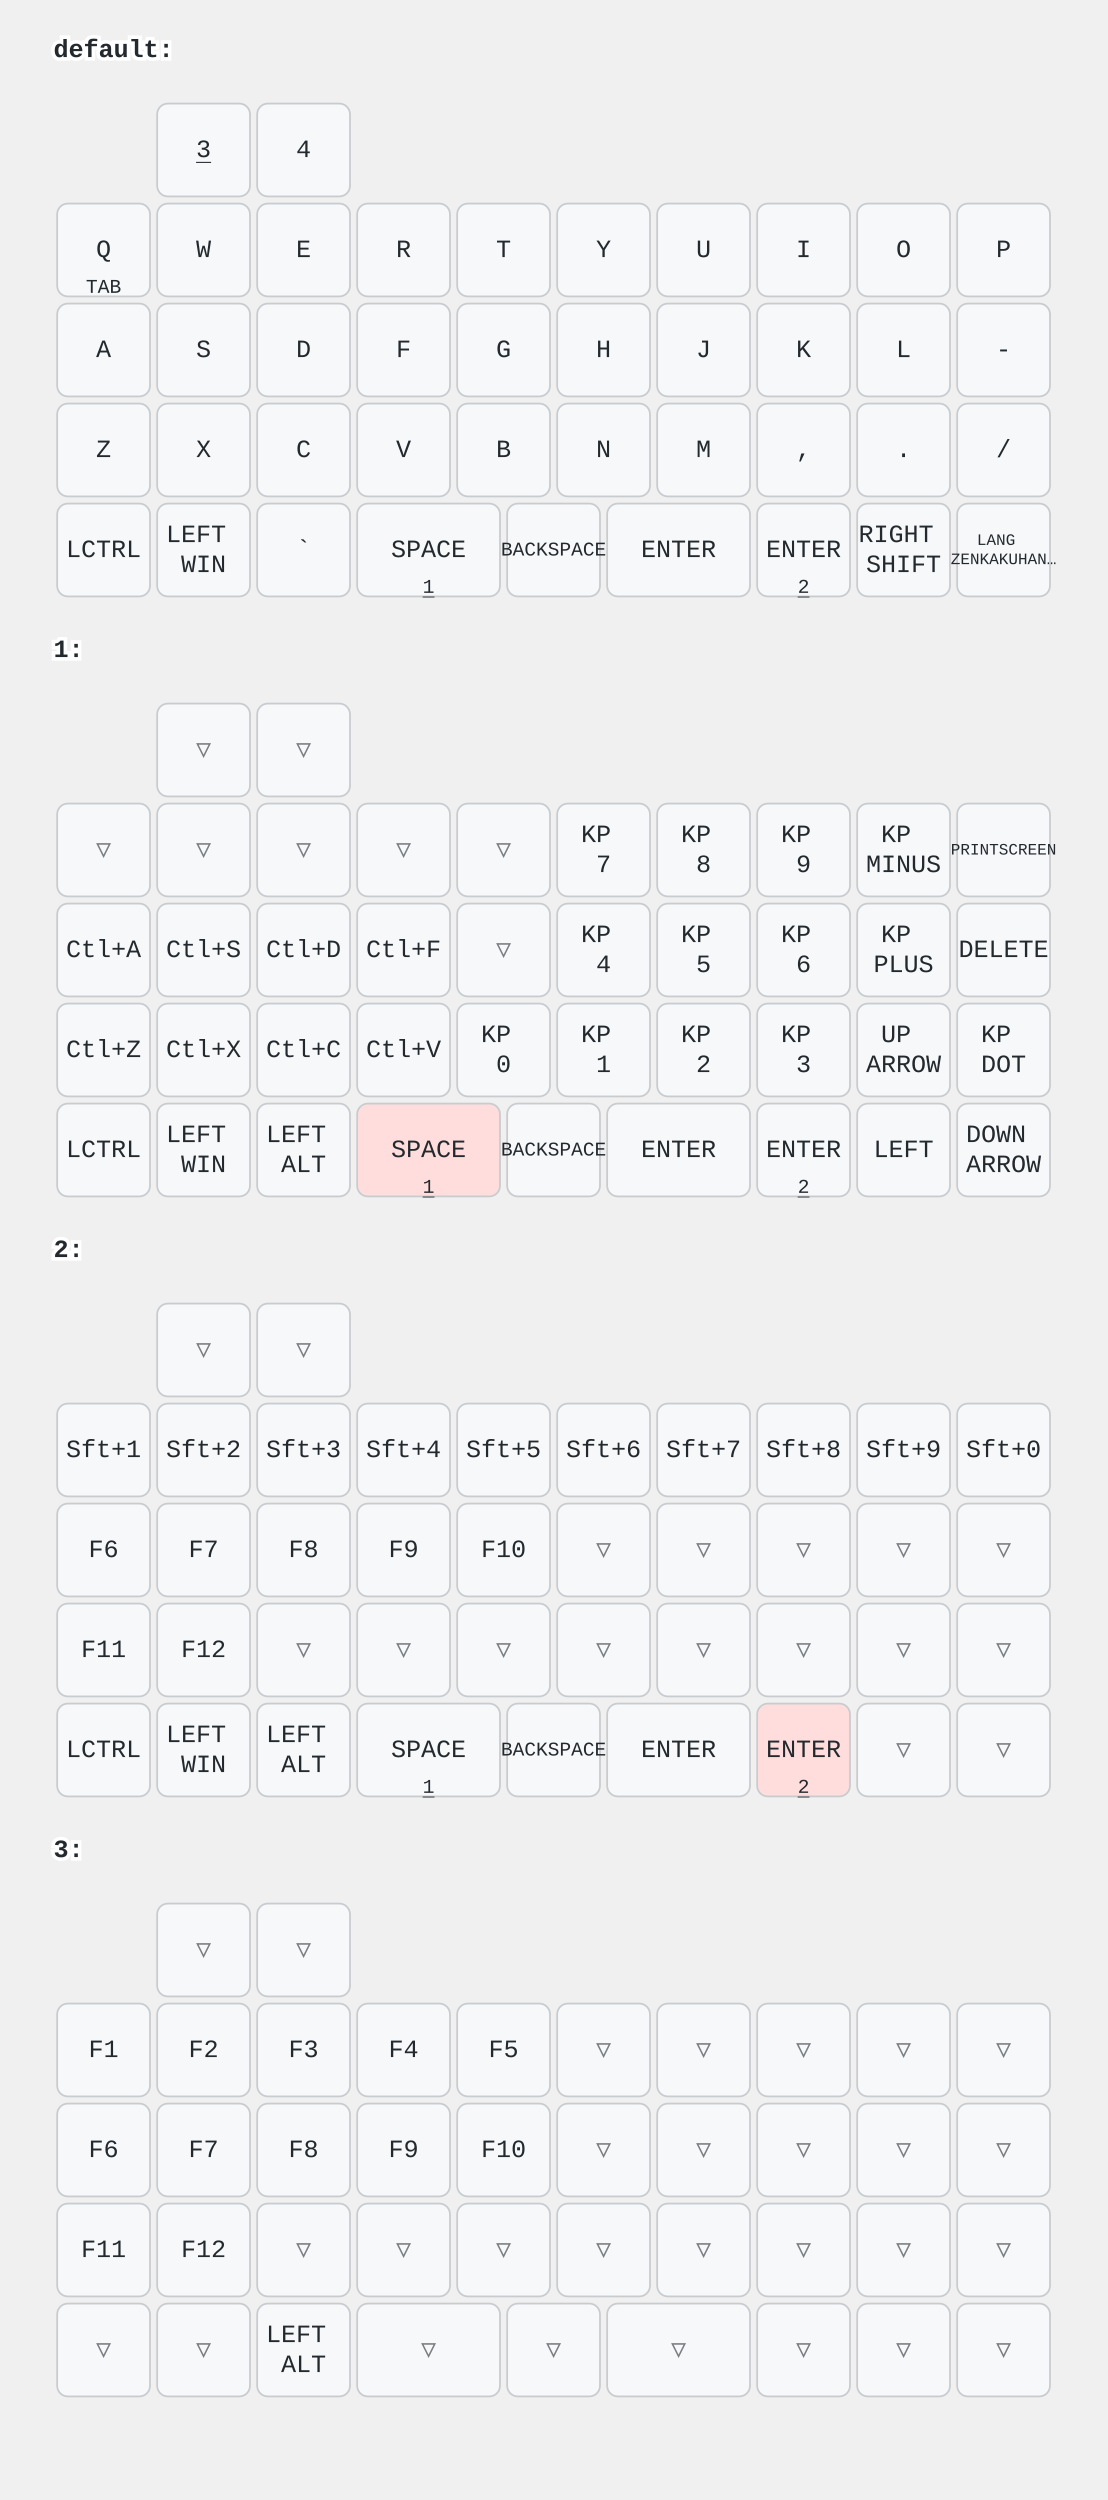
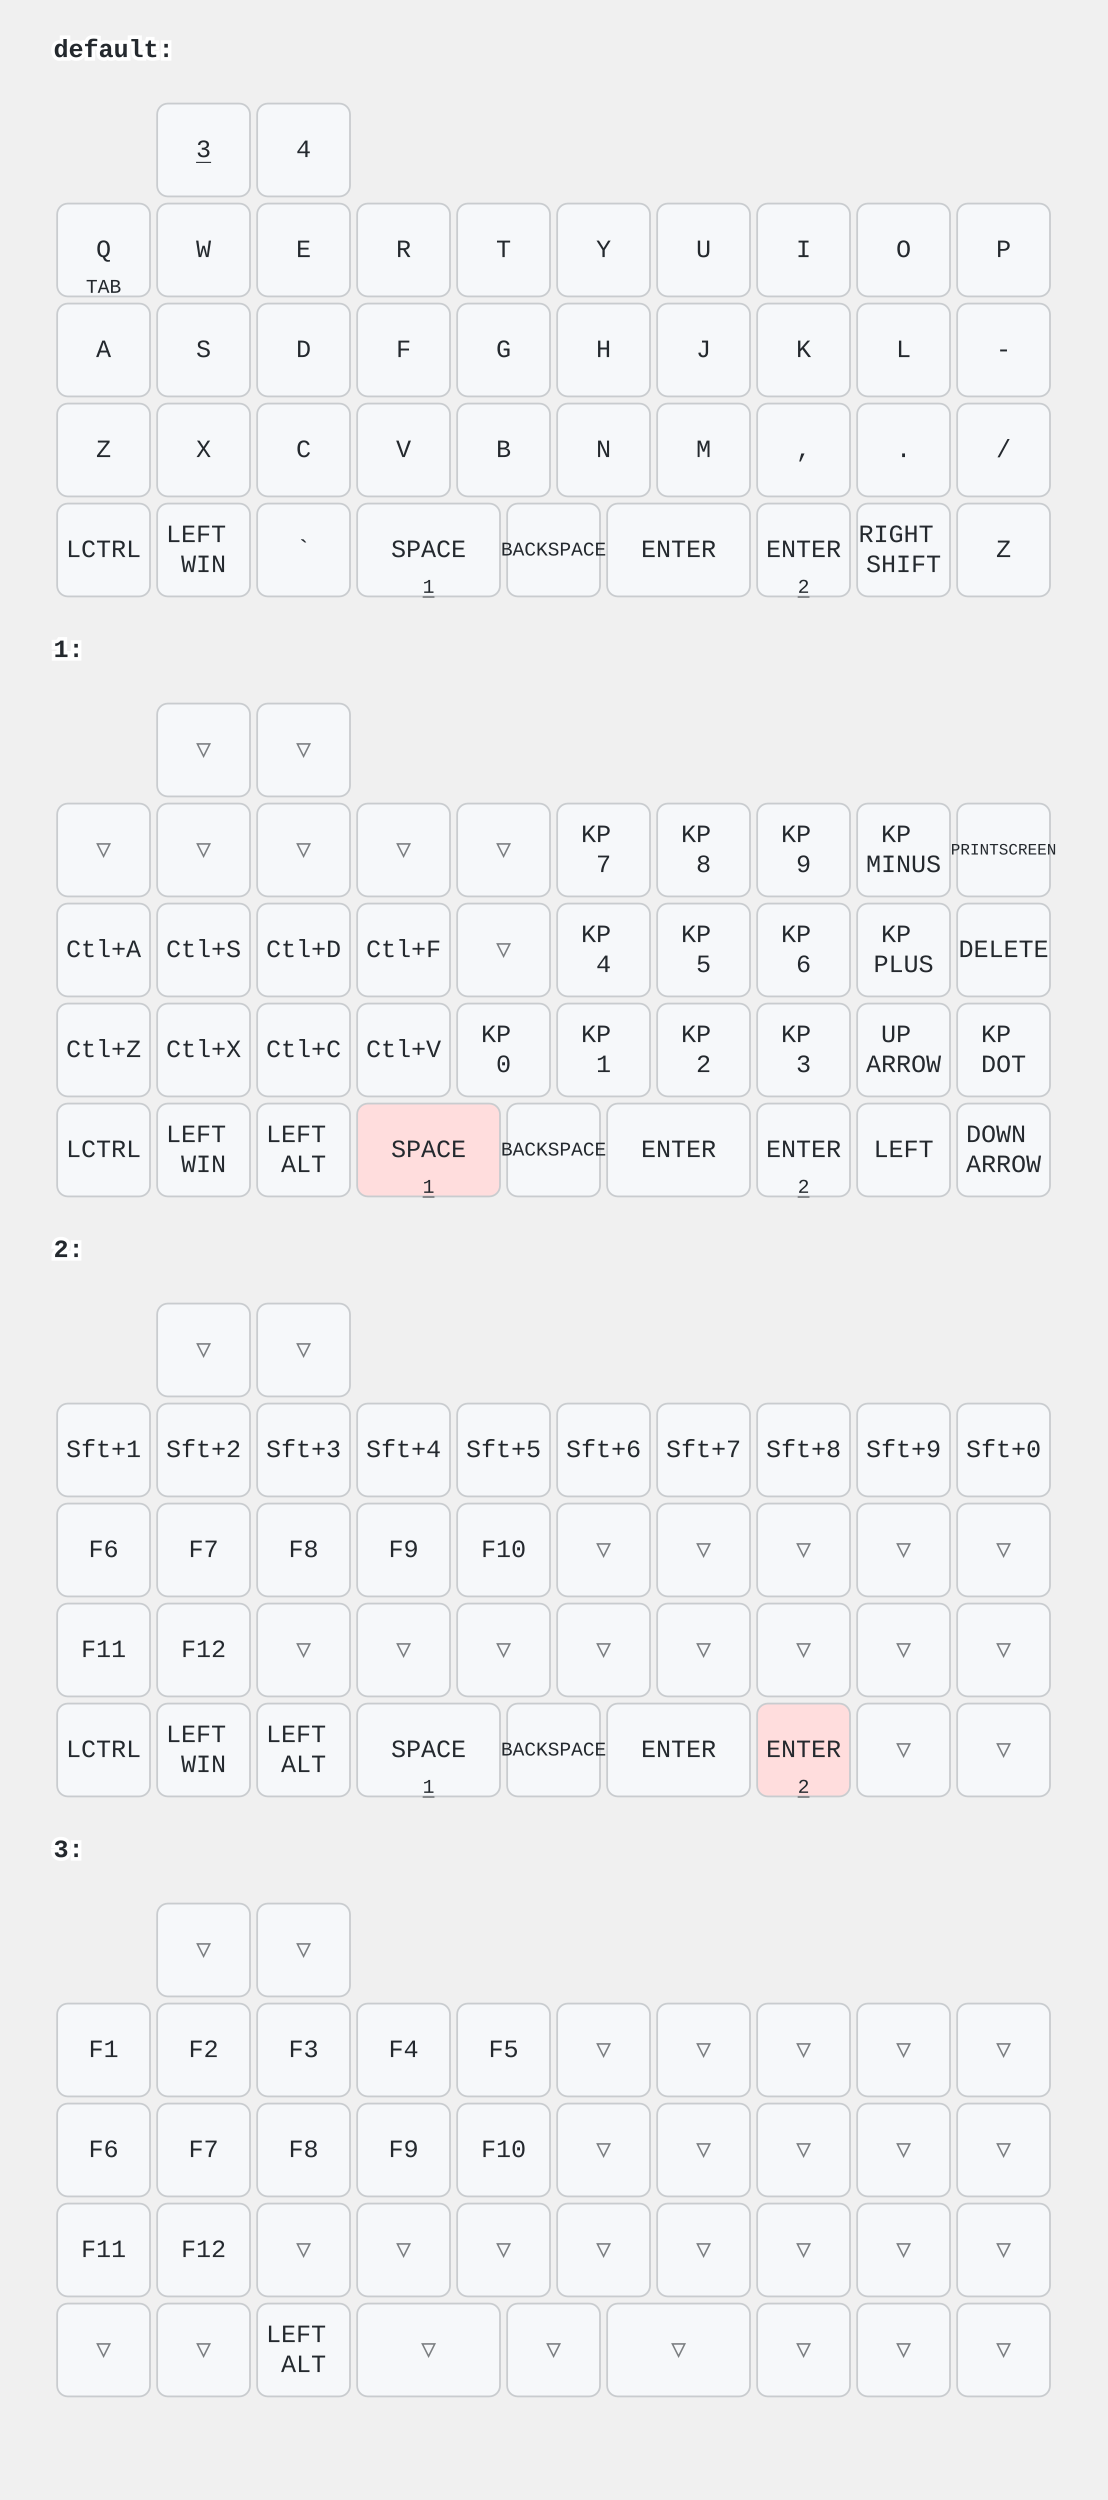
<svg xmlns="http://www.w3.org/2000/svg" width="620" height="1400" viewBox="0 0 620 1400" class="keymap">
  <style>/* inherit to force styles through use tags */
svg path {
    fill: inherit;
}

/* font and background color specifications */
svg.keymap {
    font-family: SFMono-Regular,Consolas,Liberation Mono,Menlo,monospace;
    font-size: 14px;
    font-kerning: normal;
    text-rendering: optimizeLegibility;
    fill: #24292e;
}

/* default key styling */
rect.key {
    fill: #f6f8fa;
}

rect.key, rect.combo {
    stroke: #c9cccf;
    stroke-width: 1;
}

/* default key side styling, only used is draw_key_sides is set */
rect.side {
    filter: brightness(90%);
}

/* color accent for combo boxes */
rect.combo, rect.combo-separate {
    fill: #cdf;
}

/* color accent for held keys */
rect.held, rect.combo.held {
    fill: #fdd;
}

/* color accent for ghost (optional) keys */
rect.ghost, rect.combo.ghost {
    stroke-dasharray: 4, 4;
    stroke-width: 2;
}

text {
    text-anchor: middle;
    dominant-baseline: middle;
}

/* styling for layer labels */
text.label {
    font-weight: bold;
    text-anchor: start;
    stroke: white;
    stroke-width: 4;
    paint-order: stroke;
}

/* styling for optional footer */
text.footer {
    text-anchor: end;
    dominant-baseline: auto;
    stroke: white;
    stroke-width: 4;
    paint-order: stroke;
}

/* styling for combo tap, and key non-tap label text */
text.combo, text.hold, text.shifted, text.left, text.right {
    font-size: 11px;
}

text.hold {
    text-anchor: middle;
    dominant-baseline: auto;
}

text.shifted {
    text-anchor: middle;
    dominant-baseline: hanging;
}

text.left {
    text-anchor: start;
}

text.right {
    text-anchor: end;
}

text.layer-activator {
    text-decoration: underline;
}

/* styling for hold/shifted label text in combo box */
text.combo.hold, text.combo.shifted, text.combo.left, text.combo.right {
    font-size: 8px;
}

/* lighter symbol for transparent keys */
text.trans {
    fill: #7b7e81;
}

/* styling for combo dendrons */
path.combo {
    stroke-width: 1;
    stroke: gray;
    fill: none;
}

/* Start Tabler Icons Cleanup */
/* cannot use height/width with glyphs */
.icon-tabler &gt; path {
    fill: inherit;
    stroke: inherit;
    stroke-width: 2;
}
/* hide tabler's default box */
.icon-tabler &gt; path[stroke="none"][fill="none"] {
    visibility: hidden;
}
/* End Tabler Icons Cleanup */
</style>
  <g transform="translate(30, 0)" class="layer-default">
    <text x="0" y="28" class="label" id="default">default:</text>
    <g transform="translate(0, 56)">
      <g transform="translate(84, 28)" class="key keypos-0">
        <rect rx="6" ry="6" x="-26" y="-26" width="52" height="52" class="key" />
        <a href="#x_x">
          <text x="0" y="0" class="key tap layer-activator">3</text>
        </a>
      </g>
      <g transform="translate(140, 28)" class="key keypos-1">
        <rect rx="6" ry="6" x="-26" y="-26" width="52" height="52" class="key" />
        <text x="0" y="0" class="key tap">4</text>
      </g>
      <g transform="translate(28, 84)" class="key keypos-2">
        <rect rx="6" ry="6" x="-26" y="-26" width="52" height="52" class="key" />
        <text x="0" y="0" class="key tap">Q</text>
        <text x="0" y="24" class="key hold">TAB</text>
      </g>
      <g transform="translate(84, 84)" class="key keypos-3">
        <rect rx="6" ry="6" x="-26" y="-26" width="52" height="52" class="key" />
        <text x="0" y="0" class="key tap">W</text>
      </g>
      <g transform="translate(140, 84)" class="key keypos-4">
        <rect rx="6" ry="6" x="-26" y="-26" width="52" height="52" class="key" />
        <text x="0" y="0" class="key tap">E</text>
      </g>
      <g transform="translate(196, 84)" class="key keypos-5">
        <rect rx="6" ry="6" x="-26" y="-26" width="52" height="52" class="key" />
        <text x="0" y="0" class="key tap">R</text>
      </g>
      <g transform="translate(252, 84)" class="key keypos-6">
        <rect rx="6" ry="6" x="-26" y="-26" width="52" height="52" class="key" />
        <text x="0" y="0" class="key tap">T</text>
      </g>
      <g transform="translate(308, 84)" class="key keypos-7">
        <rect rx="6" ry="6" x="-26" y="-26" width="52" height="52" class="key" />
        <text x="0" y="0" class="key tap">Y</text>
      </g>
      <g transform="translate(364, 84)" class="key keypos-8">
        <rect rx="6" ry="6" x="-26" y="-26" width="52" height="52" class="key" />
        <text x="0" y="0" class="key tap">U</text>
      </g>
      <g transform="translate(420, 84)" class="key keypos-9">
        <rect rx="6" ry="6" x="-26" y="-26" width="52" height="52" class="key" />
        <text x="0" y="0" class="key tap">I</text>
      </g>
      <g transform="translate(476, 84)" class="key keypos-10">
        <rect rx="6" ry="6" x="-26" y="-26" width="52" height="52" class="key" />
        <text x="0" y="0" class="key tap">O</text>
      </g>
      <g transform="translate(532, 84)" class="key keypos-11">
        <rect rx="6" ry="6" x="-26" y="-26" width="52" height="52" class="key" />
        <text x="0" y="0" class="key tap">P</text>
      </g>
      <g transform="translate(28, 140)" class="key keypos-12">
        <rect rx="6" ry="6" x="-26" y="-26" width="52" height="52" class="key" />
        <text x="0" y="0" class="key tap">A</text>
      </g>
      <g transform="translate(84, 140)" class="key keypos-13">
        <rect rx="6" ry="6" x="-26" y="-26" width="52" height="52" class="key" />
        <text x="0" y="0" class="key tap">S</text>
      </g>
      <g transform="translate(140, 140)" class="key keypos-14">
        <rect rx="6" ry="6" x="-26" y="-26" width="52" height="52" class="key" />
        <text x="0" y="0" class="key tap">D</text>
      </g>
      <g transform="translate(196, 140)" class="key keypos-15">
        <rect rx="6" ry="6" x="-26" y="-26" width="52" height="52" class="key" />
        <text x="0" y="0" class="key tap">F</text>
      </g>
      <g transform="translate(252, 140)" class="key keypos-16">
        <rect rx="6" ry="6" x="-26" y="-26" width="52" height="52" class="key" />
        <text x="0" y="0" class="key tap">G</text>
      </g>
      <g transform="translate(308, 140)" class="key keypos-17">
        <rect rx="6" ry="6" x="-26" y="-26" width="52" height="52" class="key" />
        <text x="0" y="0" class="key tap">H</text>
      </g>
      <g transform="translate(364, 140)" class="key keypos-18">
        <rect rx="6" ry="6" x="-26" y="-26" width="52" height="52" class="key" />
        <text x="0" y="0" class="key tap">J</text>
      </g>
      <g transform="translate(420, 140)" class="key keypos-19">
        <rect rx="6" ry="6" x="-26" y="-26" width="52" height="52" class="key" />
        <text x="0" y="0" class="key tap">K</text>
      </g>
      <g transform="translate(476, 140)" class="key keypos-20">
        <rect rx="6" ry="6" x="-26" y="-26" width="52" height="52" class="key" />
        <text x="0" y="0" class="key tap">L</text>
      </g>
      <g transform="translate(532, 140)" class="key keypos-21">
        <rect rx="6" ry="6" x="-26" y="-26" width="52" height="52" class="key" />
        <text x="0" y="0" class="key tap">-</text>
      </g>
      <g transform="translate(28, 196)" class="key keypos-22">
        <rect rx="6" ry="6" x="-26" y="-26" width="52" height="52" class="key" />
        <text x="0" y="0" class="key tap">Z</text>
      </g>
      <g transform="translate(84, 196)" class="key keypos-23">
        <rect rx="6" ry="6" x="-26" y="-26" width="52" height="52" class="key" />
        <text x="0" y="0" class="key tap">X</text>
      </g>
      <g transform="translate(140, 196)" class="key keypos-24">
        <rect rx="6" ry="6" x="-26" y="-26" width="52" height="52" class="key" />
        <text x="0" y="0" class="key tap">C</text>
      </g>
      <g transform="translate(196, 196)" class="key keypos-25">
        <rect rx="6" ry="6" x="-26" y="-26" width="52" height="52" class="key" />
        <text x="0" y="0" class="key tap">V</text>
      </g>
      <g transform="translate(252, 196)" class="key keypos-26">
        <rect rx="6" ry="6" x="-26" y="-26" width="52" height="52" class="key" />
        <text x="0" y="0" class="key tap">B</text>
      </g>
      <g transform="translate(308, 196)" class="key keypos-27">
        <rect rx="6" ry="6" x="-26" y="-26" width="52" height="52" class="key" />
        <text x="0" y="0" class="key tap">N</text>
      </g>
      <g transform="translate(364, 196)" class="key keypos-28">
        <rect rx="6" ry="6" x="-26" y="-26" width="52" height="52" class="key" />
        <text x="0" y="0" class="key tap">M</text>
      </g>
      <g transform="translate(420, 196)" class="key keypos-29">
        <rect rx="6" ry="6" x="-26" y="-26" width="52" height="52" class="key" />
        <text x="0" y="0" class="key tap">,</text>
      </g>
      <g transform="translate(476, 196)" class="key keypos-30">
        <rect rx="6" ry="6" x="-26" y="-26" width="52" height="52" class="key" />
        <text x="0" y="0" class="key tap">.</text>
      </g>
      <g transform="translate(532, 196)" class="key keypos-31">
        <rect rx="6" ry="6" x="-26" y="-26" width="52" height="52" class="key" />
        <text x="0" y="0" class="key tap">/</text>
      </g>
      <g transform="translate(28, 252)" class="key keypos-32">
        <rect rx="6" ry="6" x="-26" y="-26" width="52" height="52" class="key" />
        <text x="0" y="0" class="key tap">LCTRL</text>
      </g>
      <g transform="translate(84, 252)" class="key keypos-33">
        <rect rx="6" ry="6" x="-26" y="-26" width="52" height="52" class="key" />
        <text x="0" y="0" class="key tap">
          <tspan x="0" dy="-0.6em">LEFT</tspan>
          <tspan x="0" dy="1.2em">WIN</tspan>
        </text>
      </g>
      <g transform="translate(140, 252)" class="key keypos-34">
        <rect rx="6" ry="6" x="-26" y="-26" width="52" height="52" class="key" />
        <text x="0" y="0" class="key tap">`</text>
      </g>
      <g transform="translate(210, 252)" class="key keypos-35">
        <rect rx="6" ry="6" x="-40" y="-26" width="80" height="52" class="key" />
        <text x="0" y="0" class="key tap">SPACE</text>
        <a href="#x_x">
          <text x="0" y="24" class="key hold layer-activator">1</text>
        </a>
      </g>
      <g transform="translate(280, 252)" class="key keypos-36">
        <rect rx="6" ry="6" x="-26" y="-26" width="52" height="52" class="key" />
        <text x="0" y="0" class="key tap">
          <tspan style="font-size: 78%">BACKSPACE</tspan>
        </text>
      </g>
      <g transform="translate(350, 252)" class="key keypos-37">
        <rect rx="6" ry="6" x="-40" y="-26" width="80" height="52" class="key" />
        <text x="0" y="0" class="key tap">ENTER</text>
      </g>
      <g transform="translate(420, 252)" class="key keypos-38">
        <rect rx="6" ry="6" x="-26" y="-26" width="52" height="52" class="key" />
        <text x="0" y="0" class="key tap">ENTER</text>
        <a href="#x_x">
          <text x="0" y="24" class="key hold layer-activator">2</text>
        </a>
      </g>
      <g transform="translate(476, 252)" class="key keypos-39">
        <rect rx="6" ry="6" x="-26" y="-26" width="52" height="52" class="key" />
        <text x="0" y="0" class="key tap">
          <tspan x="0" dy="-0.6em">RIGHT</tspan>
          <tspan x="0" dy="1.2em">SHIFT</tspan>
        </text>
      </g>
      <g transform="translate(532, 252)" class="key keypos-40">
        <rect rx="6" ry="6" x="-26" y="-26" width="52" height="52" class="key" />
-         <text x="0" y="0" class="key tap">
-           <tspan x="0" dy="-0.6em" style="font-size: 64%">LANG</tspan>
-           <tspan x="0" dy="1.2em" style="font-size: 64%">ZENKAKUHAN…</tspan>
-         </text>
+         <text x="0" y="0" class="key tap">Z</text>
      </g>
    </g>
  </g>
  <g transform="translate(30, 336)" class="layer-1">
    <text x="0" y="28" class="label" id="x_x">1:</text>
    <g transform="translate(0, 56)">
      <g transform="translate(84, 28)" class="key trans keypos-0">
        <rect rx="6" ry="6" x="-26" y="-26" width="52" height="52" class="key trans" />
        <text x="0" y="0" class="key trans tap">▽</text>
      </g>
      <g transform="translate(140, 28)" class="key trans keypos-1">
        <rect rx="6" ry="6" x="-26" y="-26" width="52" height="52" class="key trans" />
        <text x="0" y="0" class="key trans tap">▽</text>
      </g>
      <g transform="translate(28, 84)" class="key trans keypos-2">
        <rect rx="6" ry="6" x="-26" y="-26" width="52" height="52" class="key trans" />
        <text x="0" y="0" class="key trans tap">▽</text>
      </g>
      <g transform="translate(84, 84)" class="key trans keypos-3">
        <rect rx="6" ry="6" x="-26" y="-26" width="52" height="52" class="key trans" />
        <text x="0" y="0" class="key trans tap">▽</text>
      </g>
      <g transform="translate(140, 84)" class="key trans keypos-4">
        <rect rx="6" ry="6" x="-26" y="-26" width="52" height="52" class="key trans" />
        <text x="0" y="0" class="key trans tap">▽</text>
      </g>
      <g transform="translate(196, 84)" class="key trans keypos-5">
        <rect rx="6" ry="6" x="-26" y="-26" width="52" height="52" class="key trans" />
        <text x="0" y="0" class="key trans tap">▽</text>
      </g>
      <g transform="translate(252, 84)" class="key trans keypos-6">
        <rect rx="6" ry="6" x="-26" y="-26" width="52" height="52" class="key trans" />
        <text x="0" y="0" class="key trans tap">▽</text>
      </g>
      <g transform="translate(308, 84)" class="key keypos-7">
        <rect rx="6" ry="6" x="-26" y="-26" width="52" height="52" class="key" />
        <text x="0" y="0" class="key tap">
          <tspan x="0" dy="-0.6em">KP</tspan>
          <tspan x="0" dy="1.2em">7</tspan>
        </text>
      </g>
      <g transform="translate(364, 84)" class="key keypos-8">
        <rect rx="6" ry="6" x="-26" y="-26" width="52" height="52" class="key" />
        <text x="0" y="0" class="key tap">
          <tspan x="0" dy="-0.6em">KP</tspan>
          <tspan x="0" dy="1.2em">8</tspan>
        </text>
      </g>
      <g transform="translate(420, 84)" class="key keypos-9">
        <rect rx="6" ry="6" x="-26" y="-26" width="52" height="52" class="key" />
        <text x="0" y="0" class="key tap">
          <tspan x="0" dy="-0.6em">KP</tspan>
          <tspan x="0" dy="1.2em">9</tspan>
        </text>
      </g>
      <g transform="translate(476, 84)" class="key keypos-10">
        <rect rx="6" ry="6" x="-26" y="-26" width="52" height="52" class="key" />
        <text x="0" y="0" class="key tap">
          <tspan x="0" dy="-0.6em">KP</tspan>
          <tspan x="0" dy="1.2em">MINUS</tspan>
        </text>
      </g>
      <g transform="translate(532, 84)" class="key keypos-11">
        <rect rx="6" ry="6" x="-26" y="-26" width="52" height="52" class="key" />
        <text x="0" y="0" class="key tap">
          <tspan style="font-size: 64%">PRINTSCREEN</tspan>
        </text>
      </g>
      <g transform="translate(28, 140)" class="key keypos-12">
        <rect rx="6" ry="6" x="-26" y="-26" width="52" height="52" class="key" />
        <text x="0" y="0" class="key tap">Ctl+A</text>
      </g>
      <g transform="translate(84, 140)" class="key keypos-13">
        <rect rx="6" ry="6" x="-26" y="-26" width="52" height="52" class="key" />
        <text x="0" y="0" class="key tap">Ctl+S</text>
      </g>
      <g transform="translate(140, 140)" class="key keypos-14">
        <rect rx="6" ry="6" x="-26" y="-26" width="52" height="52" class="key" />
        <text x="0" y="0" class="key tap">Ctl+D</text>
      </g>
      <g transform="translate(196, 140)" class="key keypos-15">
        <rect rx="6" ry="6" x="-26" y="-26" width="52" height="52" class="key" />
        <text x="0" y="0" class="key tap">Ctl+F</text>
      </g>
      <g transform="translate(252, 140)" class="key trans keypos-16">
        <rect rx="6" ry="6" x="-26" y="-26" width="52" height="52" class="key trans" />
        <text x="0" y="0" class="key trans tap">▽</text>
      </g>
      <g transform="translate(308, 140)" class="key keypos-17">
        <rect rx="6" ry="6" x="-26" y="-26" width="52" height="52" class="key" />
        <text x="0" y="0" class="key tap">
          <tspan x="0" dy="-0.6em">KP</tspan>
          <tspan x="0" dy="1.2em">4</tspan>
        </text>
      </g>
      <g transform="translate(364, 140)" class="key keypos-18">
        <rect rx="6" ry="6" x="-26" y="-26" width="52" height="52" class="key" />
        <text x="0" y="0" class="key tap">
          <tspan x="0" dy="-0.6em">KP</tspan>
          <tspan x="0" dy="1.2em">5</tspan>
        </text>
      </g>
      <g transform="translate(420, 140)" class="key keypos-19">
        <rect rx="6" ry="6" x="-26" y="-26" width="52" height="52" class="key" />
        <text x="0" y="0" class="key tap">
          <tspan x="0" dy="-0.6em">KP</tspan>
          <tspan x="0" dy="1.2em">6</tspan>
        </text>
      </g>
      <g transform="translate(476, 140)" class="key keypos-20">
        <rect rx="6" ry="6" x="-26" y="-26" width="52" height="52" class="key" />
        <text x="0" y="0" class="key tap">
          <tspan x="0" dy="-0.6em">KP</tspan>
          <tspan x="0" dy="1.2em">PLUS</tspan>
        </text>
      </g>
      <g transform="translate(532, 140)" class="key keypos-21">
        <rect rx="6" ry="6" x="-26" y="-26" width="52" height="52" class="key" />
        <text x="0" y="0" class="key tap">DELETE</text>
      </g>
      <g transform="translate(28, 196)" class="key keypos-22">
        <rect rx="6" ry="6" x="-26" y="-26" width="52" height="52" class="key" />
        <text x="0" y="0" class="key tap">Ctl+Z</text>
      </g>
      <g transform="translate(84, 196)" class="key keypos-23">
        <rect rx="6" ry="6" x="-26" y="-26" width="52" height="52" class="key" />
        <text x="0" y="0" class="key tap">Ctl+X</text>
      </g>
      <g transform="translate(140, 196)" class="key keypos-24">
        <rect rx="6" ry="6" x="-26" y="-26" width="52" height="52" class="key" />
        <text x="0" y="0" class="key tap">Ctl+C</text>
      </g>
      <g transform="translate(196, 196)" class="key keypos-25">
        <rect rx="6" ry="6" x="-26" y="-26" width="52" height="52" class="key" />
        <text x="0" y="0" class="key tap">Ctl+V</text>
      </g>
      <g transform="translate(252, 196)" class="key keypos-26">
        <rect rx="6" ry="6" x="-26" y="-26" width="52" height="52" class="key" />
        <text x="0" y="0" class="key tap">
          <tspan x="0" dy="-0.6em">KP</tspan>
          <tspan x="0" dy="1.2em">0</tspan>
        </text>
      </g>
      <g transform="translate(308, 196)" class="key keypos-27">
        <rect rx="6" ry="6" x="-26" y="-26" width="52" height="52" class="key" />
        <text x="0" y="0" class="key tap">
          <tspan x="0" dy="-0.6em">KP</tspan>
          <tspan x="0" dy="1.2em">1</tspan>
        </text>
      </g>
      <g transform="translate(364, 196)" class="key keypos-28">
        <rect rx="6" ry="6" x="-26" y="-26" width="52" height="52" class="key" />
        <text x="0" y="0" class="key tap">
          <tspan x="0" dy="-0.6em">KP</tspan>
          <tspan x="0" dy="1.2em">2</tspan>
        </text>
      </g>
      <g transform="translate(420, 196)" class="key keypos-29">
        <rect rx="6" ry="6" x="-26" y="-26" width="52" height="52" class="key" />
        <text x="0" y="0" class="key tap">
          <tspan x="0" dy="-0.6em">KP</tspan>
          <tspan x="0" dy="1.2em">3</tspan>
        </text>
      </g>
      <g transform="translate(476, 196)" class="key keypos-30">
        <rect rx="6" ry="6" x="-26" y="-26" width="52" height="52" class="key" />
        <text x="0" y="0" class="key tap">
          <tspan x="0" dy="-0.6em">UP</tspan>
          <tspan x="0" dy="1.2em">ARROW</tspan>
        </text>
      </g>
      <g transform="translate(532, 196)" class="key keypos-31">
        <rect rx="6" ry="6" x="-26" y="-26" width="52" height="52" class="key" />
        <text x="0" y="0" class="key tap">
          <tspan x="0" dy="-0.6em">KP</tspan>
          <tspan x="0" dy="1.2em">DOT</tspan>
        </text>
      </g>
      <g transform="translate(28, 252)" class="key keypos-32">
        <rect rx="6" ry="6" x="-26" y="-26" width="52" height="52" class="key" />
        <text x="0" y="0" class="key tap">LCTRL</text>
      </g>
      <g transform="translate(84, 252)" class="key keypos-33">
        <rect rx="6" ry="6" x="-26" y="-26" width="52" height="52" class="key" />
        <text x="0" y="0" class="key tap">
          <tspan x="0" dy="-0.6em">LEFT</tspan>
          <tspan x="0" dy="1.2em">WIN</tspan>
        </text>
      </g>
      <g transform="translate(140, 252)" class="key keypos-34">
        <rect rx="6" ry="6" x="-26" y="-26" width="52" height="52" class="key" />
        <text x="0" y="0" class="key tap">
          <tspan x="0" dy="-0.6em">LEFT</tspan>
          <tspan x="0" dy="1.2em">ALT</tspan>
        </text>
      </g>
      <g transform="translate(210, 252)" class="key held keypos-35">
        <rect rx="6" ry="6" x="-40" y="-26" width="80" height="52" class="key held" />
        <text x="0" y="0" class="key held tap">SPACE</text>
        <a href="#x_x">
          <text x="0" y="24" class="key held hold layer-activator">1</text>
        </a>
      </g>
      <g transform="translate(280, 252)" class="key keypos-36">
        <rect rx="6" ry="6" x="-26" y="-26" width="52" height="52" class="key" />
        <text x="0" y="0" class="key tap">
          <tspan style="font-size: 78%">BACKSPACE</tspan>
        </text>
      </g>
      <g transform="translate(350, 252)" class="key keypos-37">
        <rect rx="6" ry="6" x="-40" y="-26" width="80" height="52" class="key" />
        <text x="0" y="0" class="key tap">ENTER</text>
      </g>
      <g transform="translate(420, 252)" class="key keypos-38">
        <rect rx="6" ry="6" x="-26" y="-26" width="52" height="52" class="key" />
        <text x="0" y="0" class="key tap">ENTER</text>
        <a href="#x_x">
          <text x="0" y="24" class="key hold layer-activator">2</text>
        </a>
      </g>
      <g transform="translate(476, 252)" class="key keypos-39">
        <rect rx="6" ry="6" x="-26" y="-26" width="52" height="52" class="key" />
        <text x="0" y="0" class="key tap">LEFT</text>
      </g>
      <g transform="translate(532, 252)" class="key keypos-40">
        <rect rx="6" ry="6" x="-26" y="-26" width="52" height="52" class="key" />
        <text x="0" y="0" class="key tap">
          <tspan x="0" dy="-0.6em">DOWN</tspan>
          <tspan x="0" dy="1.2em">ARROW</tspan>
        </text>
      </g>
    </g>
  </g>
  <g transform="translate(30, 672)" class="layer-2">
    <text x="0" y="28" class="label" id="x_x">2:</text>
    <g transform="translate(0, 56)">
      <g transform="translate(84, 28)" class="key trans keypos-0">
        <rect rx="6" ry="6" x="-26" y="-26" width="52" height="52" class="key trans" />
        <text x="0" y="0" class="key trans tap">▽</text>
      </g>
      <g transform="translate(140, 28)" class="key trans keypos-1">
        <rect rx="6" ry="6" x="-26" y="-26" width="52" height="52" class="key trans" />
        <text x="0" y="0" class="key trans tap">▽</text>
      </g>
      <g transform="translate(28, 84)" class="key keypos-2">
        <rect rx="6" ry="6" x="-26" y="-26" width="52" height="52" class="key" />
        <text x="0" y="0" class="key tap">Sft+1</text>
      </g>
      <g transform="translate(84, 84)" class="key keypos-3">
        <rect rx="6" ry="6" x="-26" y="-26" width="52" height="52" class="key" />
        <text x="0" y="0" class="key tap">Sft+2</text>
      </g>
      <g transform="translate(140, 84)" class="key keypos-4">
        <rect rx="6" ry="6" x="-26" y="-26" width="52" height="52" class="key" />
        <text x="0" y="0" class="key tap">Sft+3</text>
      </g>
      <g transform="translate(196, 84)" class="key keypos-5">
        <rect rx="6" ry="6" x="-26" y="-26" width="52" height="52" class="key" />
        <text x="0" y="0" class="key tap">Sft+4</text>
      </g>
      <g transform="translate(252, 84)" class="key keypos-6">
        <rect rx="6" ry="6" x="-26" y="-26" width="52" height="52" class="key" />
        <text x="0" y="0" class="key tap">Sft+5</text>
      </g>
      <g transform="translate(308, 84)" class="key keypos-7">
        <rect rx="6" ry="6" x="-26" y="-26" width="52" height="52" class="key" />
        <text x="0" y="0" class="key tap">Sft+6</text>
      </g>
      <g transform="translate(364, 84)" class="key keypos-8">
        <rect rx="6" ry="6" x="-26" y="-26" width="52" height="52" class="key" />
        <text x="0" y="0" class="key tap">Sft+7</text>
      </g>
      <g transform="translate(420, 84)" class="key keypos-9">
        <rect rx="6" ry="6" x="-26" y="-26" width="52" height="52" class="key" />
        <text x="0" y="0" class="key tap">Sft+8</text>
      </g>
      <g transform="translate(476, 84)" class="key keypos-10">
        <rect rx="6" ry="6" x="-26" y="-26" width="52" height="52" class="key" />
        <text x="0" y="0" class="key tap">Sft+9</text>
      </g>
      <g transform="translate(532, 84)" class="key keypos-11">
        <rect rx="6" ry="6" x="-26" y="-26" width="52" height="52" class="key" />
        <text x="0" y="0" class="key tap">Sft+0</text>
      </g>
      <g transform="translate(28, 140)" class="key keypos-12">
        <rect rx="6" ry="6" x="-26" y="-26" width="52" height="52" class="key" />
        <text x="0" y="0" class="key tap">F6</text>
      </g>
      <g transform="translate(84, 140)" class="key keypos-13">
        <rect rx="6" ry="6" x="-26" y="-26" width="52" height="52" class="key" />
        <text x="0" y="0" class="key tap">F7</text>
      </g>
      <g transform="translate(140, 140)" class="key keypos-14">
        <rect rx="6" ry="6" x="-26" y="-26" width="52" height="52" class="key" />
        <text x="0" y="0" class="key tap">F8</text>
      </g>
      <g transform="translate(196, 140)" class="key keypos-15">
        <rect rx="6" ry="6" x="-26" y="-26" width="52" height="52" class="key" />
        <text x="0" y="0" class="key tap">F9</text>
      </g>
      <g transform="translate(252, 140)" class="key keypos-16">
        <rect rx="6" ry="6" x="-26" y="-26" width="52" height="52" class="key" />
        <text x="0" y="0" class="key tap">F10</text>
      </g>
      <g transform="translate(308, 140)" class="key trans keypos-17">
        <rect rx="6" ry="6" x="-26" y="-26" width="52" height="52" class="key trans" />
        <text x="0" y="0" class="key trans tap">▽</text>
      </g>
      <g transform="translate(364, 140)" class="key trans keypos-18">
        <rect rx="6" ry="6" x="-26" y="-26" width="52" height="52" class="key trans" />
        <text x="0" y="0" class="key trans tap">▽</text>
      </g>
      <g transform="translate(420, 140)" class="key trans keypos-19">
        <rect rx="6" ry="6" x="-26" y="-26" width="52" height="52" class="key trans" />
        <text x="0" y="0" class="key trans tap">▽</text>
      </g>
      <g transform="translate(476, 140)" class="key trans keypos-20">
        <rect rx="6" ry="6" x="-26" y="-26" width="52" height="52" class="key trans" />
        <text x="0" y="0" class="key trans tap">▽</text>
      </g>
      <g transform="translate(532, 140)" class="key trans keypos-21">
        <rect rx="6" ry="6" x="-26" y="-26" width="52" height="52" class="key trans" />
        <text x="0" y="0" class="key trans tap">▽</text>
      </g>
      <g transform="translate(28, 196)" class="key keypos-22">
        <rect rx="6" ry="6" x="-26" y="-26" width="52" height="52" class="key" />
        <text x="0" y="0" class="key tap">F11</text>
      </g>
      <g transform="translate(84, 196)" class="key keypos-23">
        <rect rx="6" ry="6" x="-26" y="-26" width="52" height="52" class="key" />
        <text x="0" y="0" class="key tap">F12</text>
      </g>
      <g transform="translate(140, 196)" class="key trans keypos-24">
        <rect rx="6" ry="6" x="-26" y="-26" width="52" height="52" class="key trans" />
        <text x="0" y="0" class="key trans tap">▽</text>
      </g>
      <g transform="translate(196, 196)" class="key trans keypos-25">
        <rect rx="6" ry="6" x="-26" y="-26" width="52" height="52" class="key trans" />
        <text x="0" y="0" class="key trans tap">▽</text>
      </g>
      <g transform="translate(252, 196)" class="key trans keypos-26">
        <rect rx="6" ry="6" x="-26" y="-26" width="52" height="52" class="key trans" />
        <text x="0" y="0" class="key trans tap">▽</text>
      </g>
      <g transform="translate(308, 196)" class="key trans keypos-27">
        <rect rx="6" ry="6" x="-26" y="-26" width="52" height="52" class="key trans" />
        <text x="0" y="0" class="key trans tap">▽</text>
      </g>
      <g transform="translate(364, 196)" class="key trans keypos-28">
        <rect rx="6" ry="6" x="-26" y="-26" width="52" height="52" class="key trans" />
        <text x="0" y="0" class="key trans tap">▽</text>
      </g>
      <g transform="translate(420, 196)" class="key trans keypos-29">
        <rect rx="6" ry="6" x="-26" y="-26" width="52" height="52" class="key trans" />
        <text x="0" y="0" class="key trans tap">▽</text>
      </g>
      <g transform="translate(476, 196)" class="key trans keypos-30">
        <rect rx="6" ry="6" x="-26" y="-26" width="52" height="52" class="key trans" />
        <text x="0" y="0" class="key trans tap">▽</text>
      </g>
      <g transform="translate(532, 196)" class="key trans keypos-31">
        <rect rx="6" ry="6" x="-26" y="-26" width="52" height="52" class="key trans" />
        <text x="0" y="0" class="key trans tap">▽</text>
      </g>
      <g transform="translate(28, 252)" class="key keypos-32">
        <rect rx="6" ry="6" x="-26" y="-26" width="52" height="52" class="key" />
        <text x="0" y="0" class="key tap">LCTRL</text>
      </g>
      <g transform="translate(84, 252)" class="key keypos-33">
        <rect rx="6" ry="6" x="-26" y="-26" width="52" height="52" class="key" />
        <text x="0" y="0" class="key tap">
          <tspan x="0" dy="-0.6em">LEFT</tspan>
          <tspan x="0" dy="1.2em">WIN</tspan>
        </text>
      </g>
      <g transform="translate(140, 252)" class="key keypos-34">
        <rect rx="6" ry="6" x="-26" y="-26" width="52" height="52" class="key" />
        <text x="0" y="0" class="key tap">
          <tspan x="0" dy="-0.6em">LEFT</tspan>
          <tspan x="0" dy="1.2em">ALT</tspan>
        </text>
      </g>
      <g transform="translate(210, 252)" class="key keypos-35">
        <rect rx="6" ry="6" x="-40" y="-26" width="80" height="52" class="key" />
        <text x="0" y="0" class="key tap">SPACE</text>
        <a href="#x_x">
          <text x="0" y="24" class="key hold layer-activator">1</text>
        </a>
      </g>
      <g transform="translate(280, 252)" class="key keypos-36">
        <rect rx="6" ry="6" x="-26" y="-26" width="52" height="52" class="key" />
        <text x="0" y="0" class="key tap">
          <tspan style="font-size: 78%">BACKSPACE</tspan>
        </text>
      </g>
      <g transform="translate(350, 252)" class="key keypos-37">
        <rect rx="6" ry="6" x="-40" y="-26" width="80" height="52" class="key" />
        <text x="0" y="0" class="key tap">ENTER</text>
      </g>
      <g transform="translate(420, 252)" class="key held keypos-38">
        <rect rx="6" ry="6" x="-26" y="-26" width="52" height="52" class="key held" />
        <text x="0" y="0" class="key held tap">ENTER</text>
        <a href="#x_x">
          <text x="0" y="24" class="key held hold layer-activator">2</text>
        </a>
      </g>
      <g transform="translate(476, 252)" class="key trans keypos-39">
        <rect rx="6" ry="6" x="-26" y="-26" width="52" height="52" class="key trans" />
        <text x="0" y="0" class="key trans tap">▽</text>
      </g>
      <g transform="translate(532, 252)" class="key trans keypos-40">
        <rect rx="6" ry="6" x="-26" y="-26" width="52" height="52" class="key trans" />
        <text x="0" y="0" class="key trans tap">▽</text>
      </g>
    </g>
  </g>
  <g transform="translate(30, 1008)" class="layer-3">
    <text x="0" y="28" class="label" id="x_x">3:</text>
    <g transform="translate(0, 56)">
      <g transform="translate(84, 28)" class="key trans keypos-0">
        <rect rx="6" ry="6" x="-26" y="-26" width="52" height="52" class="key trans" />
        <text x="0" y="0" class="key trans tap">▽</text>
      </g>
      <g transform="translate(140, 28)" class="key trans keypos-1">
        <rect rx="6" ry="6" x="-26" y="-26" width="52" height="52" class="key trans" />
        <text x="0" y="0" class="key trans tap">▽</text>
      </g>
      <g transform="translate(28, 84)" class="key keypos-2">
        <rect rx="6" ry="6" x="-26" y="-26" width="52" height="52" class="key" />
        <text x="0" y="0" class="key tap">F1</text>
      </g>
      <g transform="translate(84, 84)" class="key keypos-3">
        <rect rx="6" ry="6" x="-26" y="-26" width="52" height="52" class="key" />
        <text x="0" y="0" class="key tap">F2</text>
      </g>
      <g transform="translate(140, 84)" class="key keypos-4">
        <rect rx="6" ry="6" x="-26" y="-26" width="52" height="52" class="key" />
        <text x="0" y="0" class="key tap">F3</text>
      </g>
      <g transform="translate(196, 84)" class="key keypos-5">
        <rect rx="6" ry="6" x="-26" y="-26" width="52" height="52" class="key" />
        <text x="0" y="0" class="key tap">F4</text>
      </g>
      <g transform="translate(252, 84)" class="key keypos-6">
        <rect rx="6" ry="6" x="-26" y="-26" width="52" height="52" class="key" />
        <text x="0" y="0" class="key tap">F5</text>
      </g>
      <g transform="translate(308, 84)" class="key trans keypos-7">
        <rect rx="6" ry="6" x="-26" y="-26" width="52" height="52" class="key trans" />
        <text x="0" y="0" class="key trans tap">▽</text>
      </g>
      <g transform="translate(364, 84)" class="key trans keypos-8">
        <rect rx="6" ry="6" x="-26" y="-26" width="52" height="52" class="key trans" />
        <text x="0" y="0" class="key trans tap">▽</text>
      </g>
      <g transform="translate(420, 84)" class="key trans keypos-9">
        <rect rx="6" ry="6" x="-26" y="-26" width="52" height="52" class="key trans" />
        <text x="0" y="0" class="key trans tap">▽</text>
      </g>
      <g transform="translate(476, 84)" class="key trans keypos-10">
        <rect rx="6" ry="6" x="-26" y="-26" width="52" height="52" class="key trans" />
        <text x="0" y="0" class="key trans tap">▽</text>
      </g>
      <g transform="translate(532, 84)" class="key trans keypos-11">
        <rect rx="6" ry="6" x="-26" y="-26" width="52" height="52" class="key trans" />
        <text x="0" y="0" class="key trans tap">▽</text>
      </g>
      <g transform="translate(28, 140)" class="key keypos-12">
        <rect rx="6" ry="6" x="-26" y="-26" width="52" height="52" class="key" />
        <text x="0" y="0" class="key tap">F6</text>
      </g>
      <g transform="translate(84, 140)" class="key keypos-13">
        <rect rx="6" ry="6" x="-26" y="-26" width="52" height="52" class="key" />
        <text x="0" y="0" class="key tap">F7</text>
      </g>
      <g transform="translate(140, 140)" class="key keypos-14">
        <rect rx="6" ry="6" x="-26" y="-26" width="52" height="52" class="key" />
        <text x="0" y="0" class="key tap">F8</text>
      </g>
      <g transform="translate(196, 140)" class="key keypos-15">
        <rect rx="6" ry="6" x="-26" y="-26" width="52" height="52" class="key" />
        <text x="0" y="0" class="key tap">F9</text>
      </g>
      <g transform="translate(252, 140)" class="key keypos-16">
        <rect rx="6" ry="6" x="-26" y="-26" width="52" height="52" class="key" />
        <text x="0" y="0" class="key tap">F10</text>
      </g>
      <g transform="translate(308, 140)" class="key trans keypos-17">
        <rect rx="6" ry="6" x="-26" y="-26" width="52" height="52" class="key trans" />
        <text x="0" y="0" class="key trans tap">▽</text>
      </g>
      <g transform="translate(364, 140)" class="key trans keypos-18">
        <rect rx="6" ry="6" x="-26" y="-26" width="52" height="52" class="key trans" />
        <text x="0" y="0" class="key trans tap">▽</text>
      </g>
      <g transform="translate(420, 140)" class="key trans keypos-19">
        <rect rx="6" ry="6" x="-26" y="-26" width="52" height="52" class="key trans" />
        <text x="0" y="0" class="key trans tap">▽</text>
      </g>
      <g transform="translate(476, 140)" class="key trans keypos-20">
        <rect rx="6" ry="6" x="-26" y="-26" width="52" height="52" class="key trans" />
        <text x="0" y="0" class="key trans tap">▽</text>
      </g>
      <g transform="translate(532, 140)" class="key trans keypos-21">
        <rect rx="6" ry="6" x="-26" y="-26" width="52" height="52" class="key trans" />
        <text x="0" y="0" class="key trans tap">▽</text>
      </g>
      <g transform="translate(28, 196)" class="key keypos-22">
        <rect rx="6" ry="6" x="-26" y="-26" width="52" height="52" class="key" />
        <text x="0" y="0" class="key tap">F11</text>
      </g>
      <g transform="translate(84, 196)" class="key keypos-23">
        <rect rx="6" ry="6" x="-26" y="-26" width="52" height="52" class="key" />
        <text x="0" y="0" class="key tap">F12</text>
      </g>
      <g transform="translate(140, 196)" class="key trans keypos-24">
        <rect rx="6" ry="6" x="-26" y="-26" width="52" height="52" class="key trans" />
        <text x="0" y="0" class="key trans tap">▽</text>
      </g>
      <g transform="translate(196, 196)" class="key trans keypos-25">
        <rect rx="6" ry="6" x="-26" y="-26" width="52" height="52" class="key trans" />
        <text x="0" y="0" class="key trans tap">▽</text>
      </g>
      <g transform="translate(252, 196)" class="key trans keypos-26">
        <rect rx="6" ry="6" x="-26" y="-26" width="52" height="52" class="key trans" />
        <text x="0" y="0" class="key trans tap">▽</text>
      </g>
      <g transform="translate(308, 196)" class="key trans keypos-27">
        <rect rx="6" ry="6" x="-26" y="-26" width="52" height="52" class="key trans" />
        <text x="0" y="0" class="key trans tap">▽</text>
      </g>
      <g transform="translate(364, 196)" class="key trans keypos-28">
        <rect rx="6" ry="6" x="-26" y="-26" width="52" height="52" class="key trans" />
        <text x="0" y="0" class="key trans tap">▽</text>
      </g>
      <g transform="translate(420, 196)" class="key trans keypos-29">
        <rect rx="6" ry="6" x="-26" y="-26" width="52" height="52" class="key trans" />
        <text x="0" y="0" class="key trans tap">▽</text>
      </g>
      <g transform="translate(476, 196)" class="key trans keypos-30">
        <rect rx="6" ry="6" x="-26" y="-26" width="52" height="52" class="key trans" />
        <text x="0" y="0" class="key trans tap">▽</text>
      </g>
      <g transform="translate(532, 196)" class="key trans keypos-31">
        <rect rx="6" ry="6" x="-26" y="-26" width="52" height="52" class="key trans" />
        <text x="0" y="0" class="key trans tap">▽</text>
      </g>
      <g transform="translate(28, 252)" class="key trans keypos-32">
        <rect rx="6" ry="6" x="-26" y="-26" width="52" height="52" class="key trans" />
        <text x="0" y="0" class="key trans tap">▽</text>
      </g>
      <g transform="translate(84, 252)" class="key trans keypos-33">
        <rect rx="6" ry="6" x="-26" y="-26" width="52" height="52" class="key trans" />
        <text x="0" y="0" class="key trans tap">▽</text>
      </g>
      <g transform="translate(140, 252)" class="key keypos-34">
        <rect rx="6" ry="6" x="-26" y="-26" width="52" height="52" class="key" />
        <text x="0" y="0" class="key tap">
          <tspan x="0" dy="-0.6em">LEFT</tspan>
          <tspan x="0" dy="1.2em">ALT</tspan>
        </text>
      </g>
      <g transform="translate(210, 252)" class="key trans keypos-35">
        <rect rx="6" ry="6" x="-40" y="-26" width="80" height="52" class="key trans" />
        <text x="0" y="0" class="key trans tap">▽</text>
      </g>
      <g transform="translate(280, 252)" class="key trans keypos-36">
        <rect rx="6" ry="6" x="-26" y="-26" width="52" height="52" class="key trans" />
        <text x="0" y="0" class="key trans tap">▽</text>
      </g>
      <g transform="translate(350, 252)" class="key trans keypos-37">
        <rect rx="6" ry="6" x="-40" y="-26" width="80" height="52" class="key trans" />
        <text x="0" y="0" class="key trans tap">▽</text>
      </g>
      <g transform="translate(420, 252)" class="key trans keypos-38">
        <rect rx="6" ry="6" x="-26" y="-26" width="52" height="52" class="key trans" />
        <text x="0" y="0" class="key trans tap">▽</text>
      </g>
      <g transform="translate(476, 252)" class="key trans keypos-39">
        <rect rx="6" ry="6" x="-26" y="-26" width="52" height="52" class="key trans" />
        <text x="0" y="0" class="key trans tap">▽</text>
      </g>
      <g transform="translate(532, 252)" class="key trans keypos-40">
        <rect rx="6" ry="6" x="-26" y="-26" width="52" height="52" class="key trans" />
        <text x="0" y="0" class="key trans tap">▽</text>
      </g>
    </g>
  </g>
</svg>
